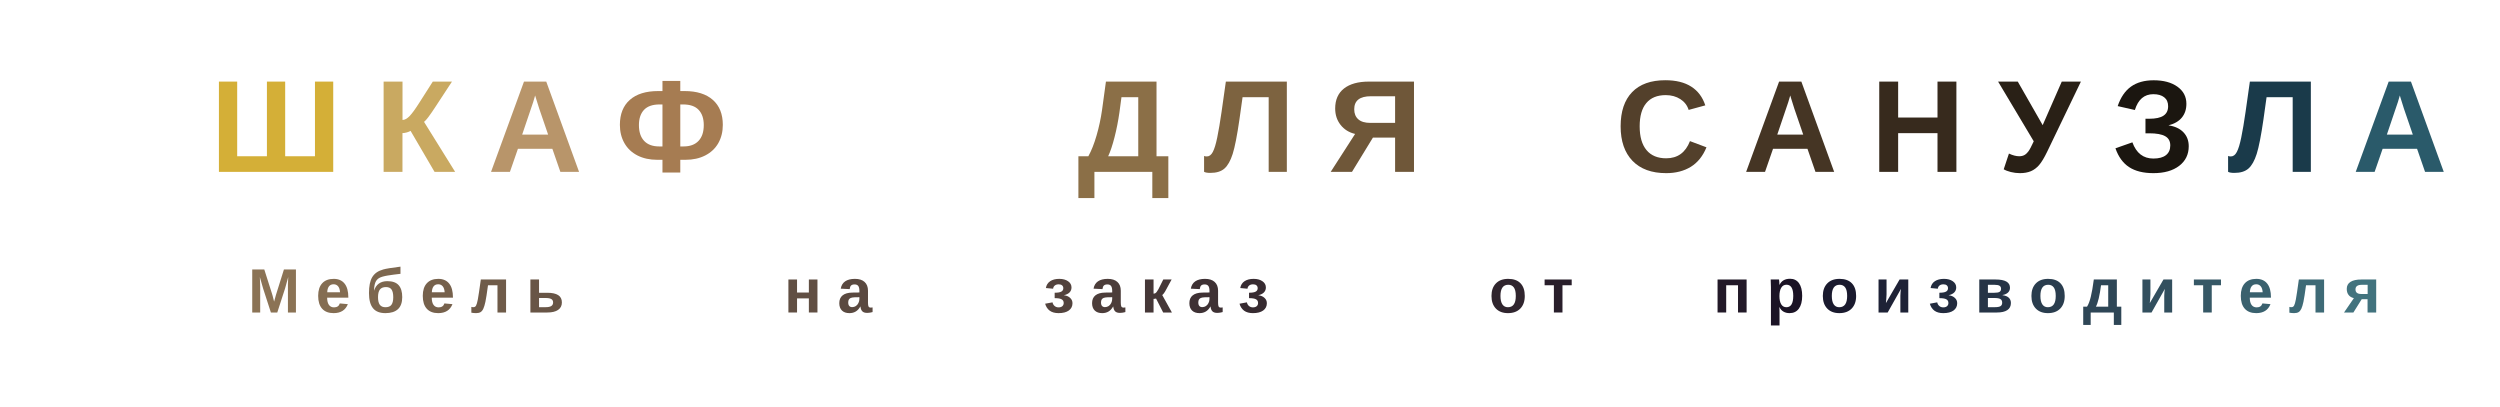
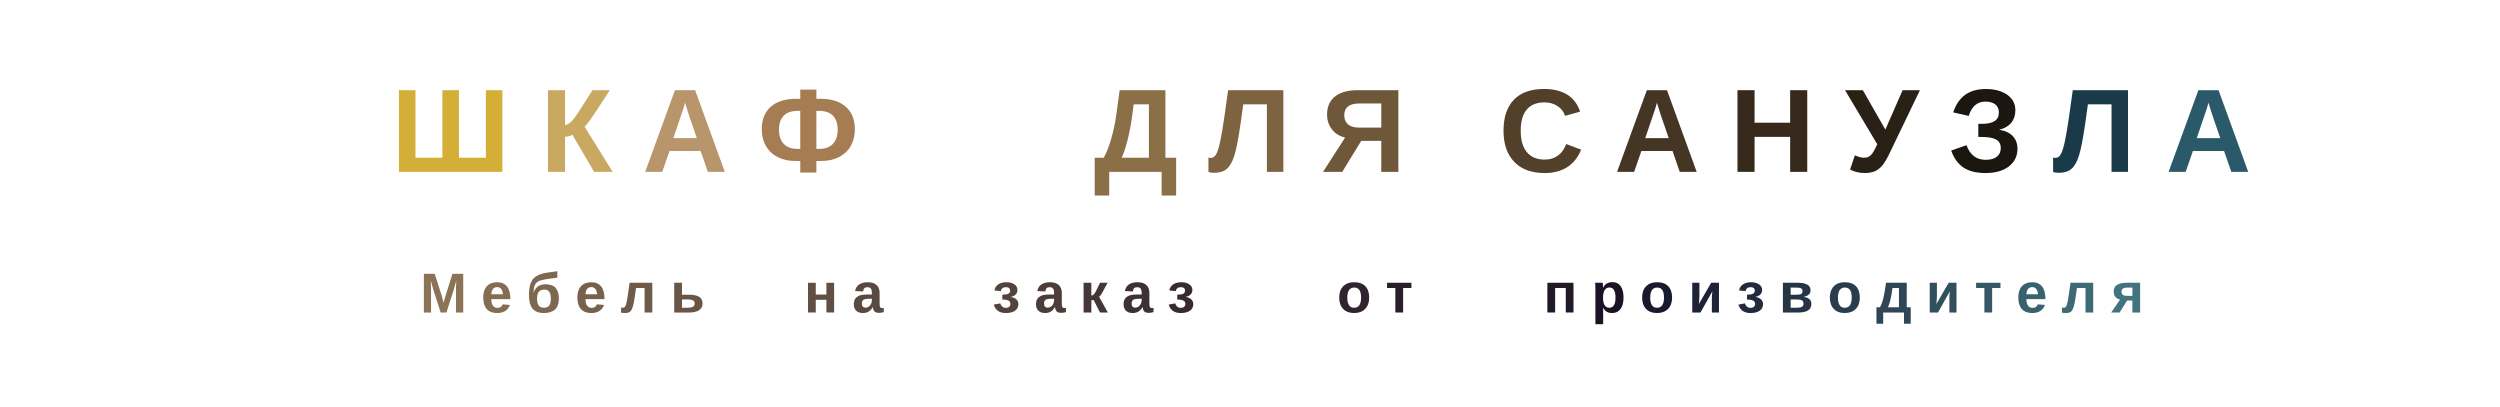
<svg xmlns="http://www.w3.org/2000/svg" viewBox="0 0 800 130" width="800" height="130">
  <defs>
    <style>
      @keyframes appear {
        from { opacity: 0; transform: translateY(10px); }
        to { opacity: 1; transform: translateY(0); }
      }
      .title-letter {
        opacity: 0;
        animation: appear 0.4s ease forwards;
        font-family: Arial, sans-serif;
        font-weight: 900;
      }
      .subtitle-letter {
        opacity: 0;
        animation: appear 0.3s ease forwards;
        font-family: Arial, sans-serif;
        font-weight: 600;
      }
    </style>
  </defs>
-   <text x="150" y="55" text-anchor="middle" font-size="42">
+   <text x="200" y="55" text-anchor="middle" font-size="38">
    <tspan class="title-letter" style="fill:#d4af37; animation-delay:0.00s">Ш</tspan>
    <tspan class="title-letter" style="fill:#c9a961; animation-delay:0.05s">К</tspan>
    <tspan class="title-letter" style="fill:#b8956a; animation-delay:0.10s">А</tspan>
    <tspan class="title-letter" style="fill:#a67c52; animation-delay:0.15s">Ф</tspan>
  </text>
-   <text x="400" y="55" text-anchor="middle" font-size="42">
+   <text x="400" y="55" text-anchor="middle" font-size="38">
    <tspan class="title-letter" style="fill:#8b6f47; animation-delay:0.25s">Д</tspan>
    <tspan class="title-letter" style="fill:#7d6340; animation-delay:0.30s">Л</tspan>
    <tspan class="title-letter" style="fill:#6f5739; animation-delay:0.35s">Я</tspan>
  </text>
-   <text x="650" y="55" text-anchor="middle" font-size="42">
+   <text x="600" y="55" text-anchor="middle" font-size="38">
    <tspan class="title-letter" style="fill:#53402b; animation-delay:0.45s">С</tspan>
    <tspan class="title-letter" style="fill:#453524; animation-delay:0.50s">А</tspan>
    <tspan class="title-letter" style="fill:#372a1d; animation-delay:0.55s">Н</tspan>
    <tspan class="title-letter" style="fill:#292016; animation-delay:0.60s">У</tspan>
    <tspan class="title-letter" style="fill:#1b1610; animation-delay:0.65s">З</tspan>
    <tspan class="title-letter" style="fill:#1a3a4a; animation-delay:0.70s">Л</tspan>
    <tspan class="title-letter" style="fill:#2a5a6a; animation-delay:0.75s">А</tspan>
  </text>
-   <text x="130" y="100" text-anchor="middle" font-size="20">
+   <text x="180" y="100" text-anchor="middle" font-size="18">
    <tspan class="subtitle-letter" style="fill:#8b7355; animation-delay:1.00s">М</tspan>
    <tspan class="subtitle-letter" style="fill:#846d52; animation-delay:1.04s">е</tspan>
    <tspan class="subtitle-letter" style="fill:#7d674f; animation-delay:1.08s">б</tspan>
    <tspan class="subtitle-letter" style="fill:#76614c; animation-delay:1.12s">е</tspan>
    <tspan class="subtitle-letter" style="fill:#6f5b49; animation-delay:1.16s">л</tspan>
    <tspan class="subtitle-letter" style="fill:#685546; animation-delay:1.20s">ь</tspan>
  </text>
-   <text x="265" y="100" text-anchor="middle" font-size="20">
+   <text x="270" y="100" text-anchor="middle" font-size="18">
    <tspan class="subtitle-letter" style="fill:#614f43; animation-delay:1.24s">н</tspan>
    <tspan class="subtitle-letter" style="fill:#5a4940; animation-delay:1.28s">а</tspan>
  </text>
-   <text x="370" y="100" text-anchor="middle" font-size="20">
+   <text x="350" y="100" text-anchor="middle" font-size="18">
    <tspan class="subtitle-letter" style="fill:#53433d; animation-delay:1.32s">з</tspan>
    <tspan class="subtitle-letter" style="fill:#4c3d3a; animation-delay:1.36s">а</tspan>
    <tspan class="subtitle-letter" style="fill:#453737; animation-delay:1.40s">к</tspan>
    <tspan class="subtitle-letter" style="fill:#3e3134; animation-delay:1.44s">а</tspan>
    <tspan class="subtitle-letter" style="fill:#372b31; animation-delay:1.48s">з</tspan>
  </text>
-   <text x="490" y="100" text-anchor="middle" font-size="20">
+   <text x="440" y="100" text-anchor="middle" font-size="18">
    <tspan class="subtitle-letter" style="fill:#30252e; animation-delay:1.52s">о</tspan>
    <tspan class="subtitle-letter" style="fill:#291f2b; animation-delay:1.56s">т</tspan>
  </text>
-   <text x="655" y="100" text-anchor="middle" font-size="20">
+   <text x="590" y="100" text-anchor="middle" font-size="18">
    <tspan class="subtitle-letter" style="fill:#221928; animation-delay:1.60s">п</tspan>
    <tspan class="subtitle-letter" style="fill:#1b1325; animation-delay:1.64s">р</tspan>
    <tspan class="subtitle-letter" style="fill:#1a1a2e; animation-delay:1.68s">о</tspan>
    <tspan class="subtitle-letter" style="fill:#1e2236; animation-delay:1.72s">и</tspan>
    <tspan class="subtitle-letter" style="fill:#222b3e; animation-delay:1.76s">з</tspan>
    <tspan class="subtitle-letter" style="fill:#263446; animation-delay:1.80s">в</tspan>
    <tspan class="subtitle-letter" style="fill:#2a3d4e; animation-delay:1.84s">о</tspan>
    <tspan class="subtitle-letter" style="fill:#2e4656; animation-delay:1.88s">д</tspan>
    <tspan class="subtitle-letter" style="fill:#324f5e; animation-delay:1.92s">и</tspan>
    <tspan class="subtitle-letter" style="fill:#365866; animation-delay:1.96s">т</tspan>
    <tspan class="subtitle-letter" style="fill:#3a616e; animation-delay:2.00s">е</tspan>
    <tspan class="subtitle-letter" style="fill:#3e6a76; animation-delay:2.04s">л</tspan>
    <tspan class="subtitle-letter" style="fill:#42737e; animation-delay:2.08s">я</tspan>
  </text>
</svg>
